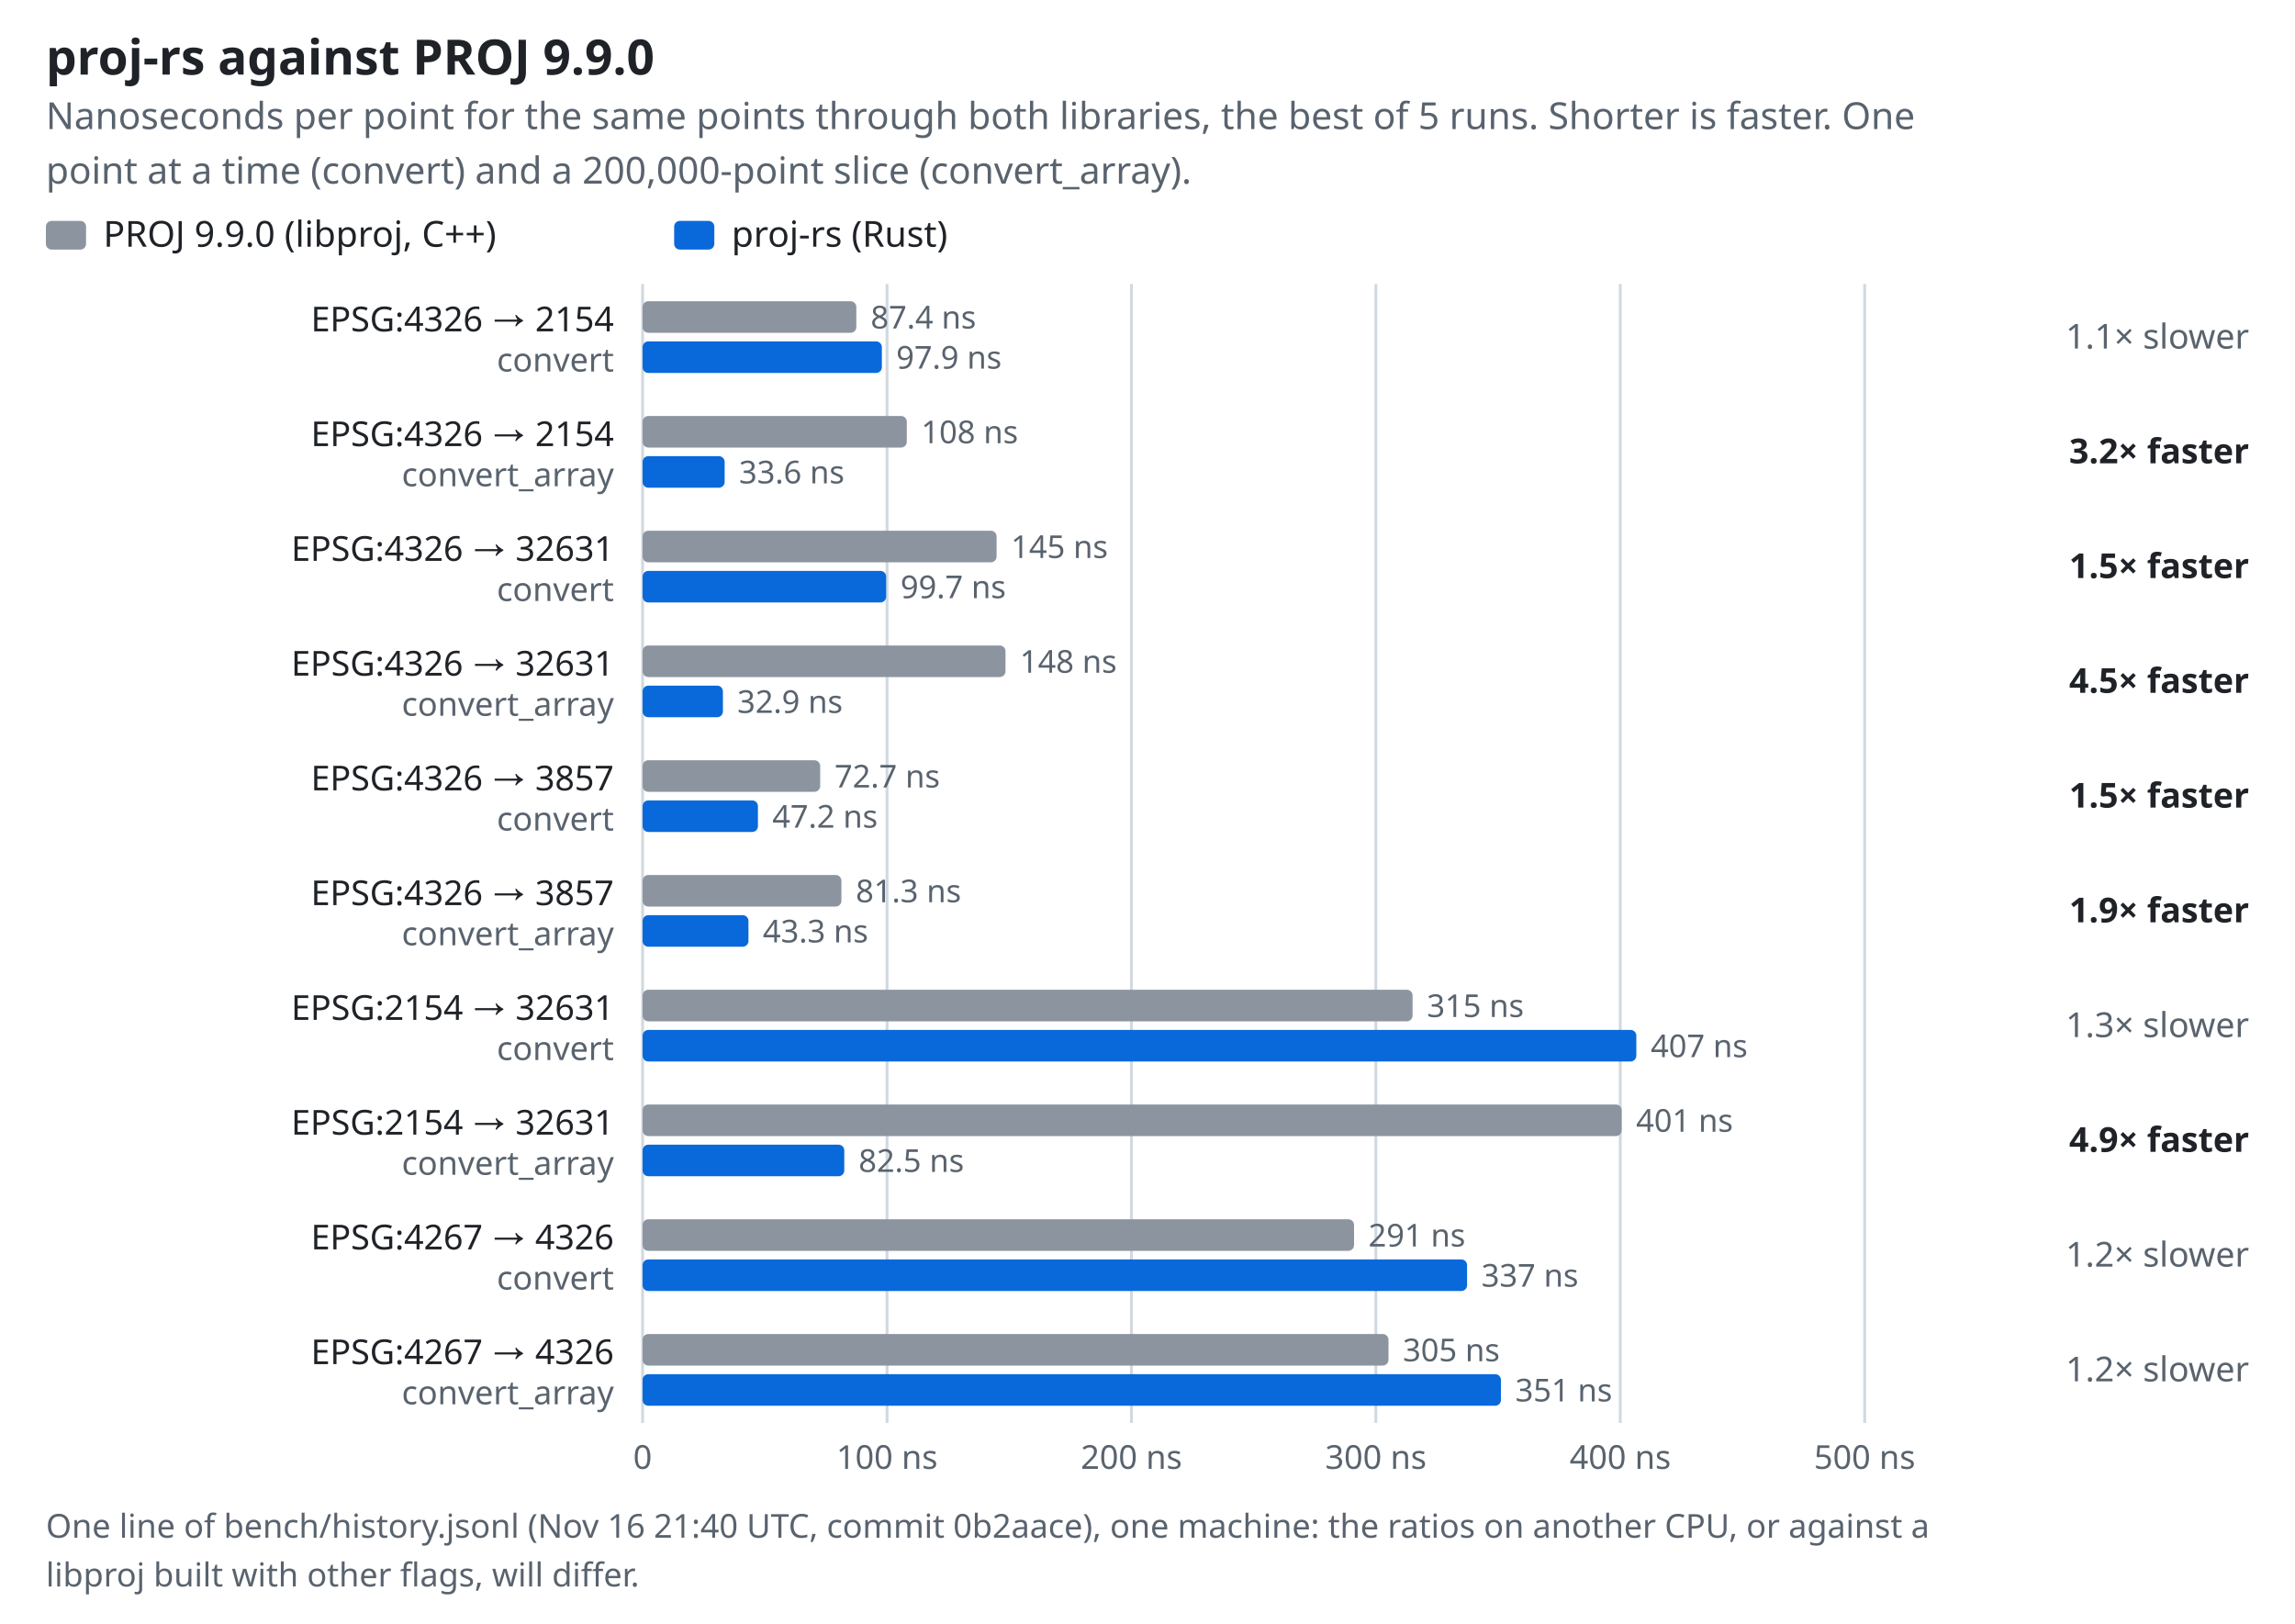
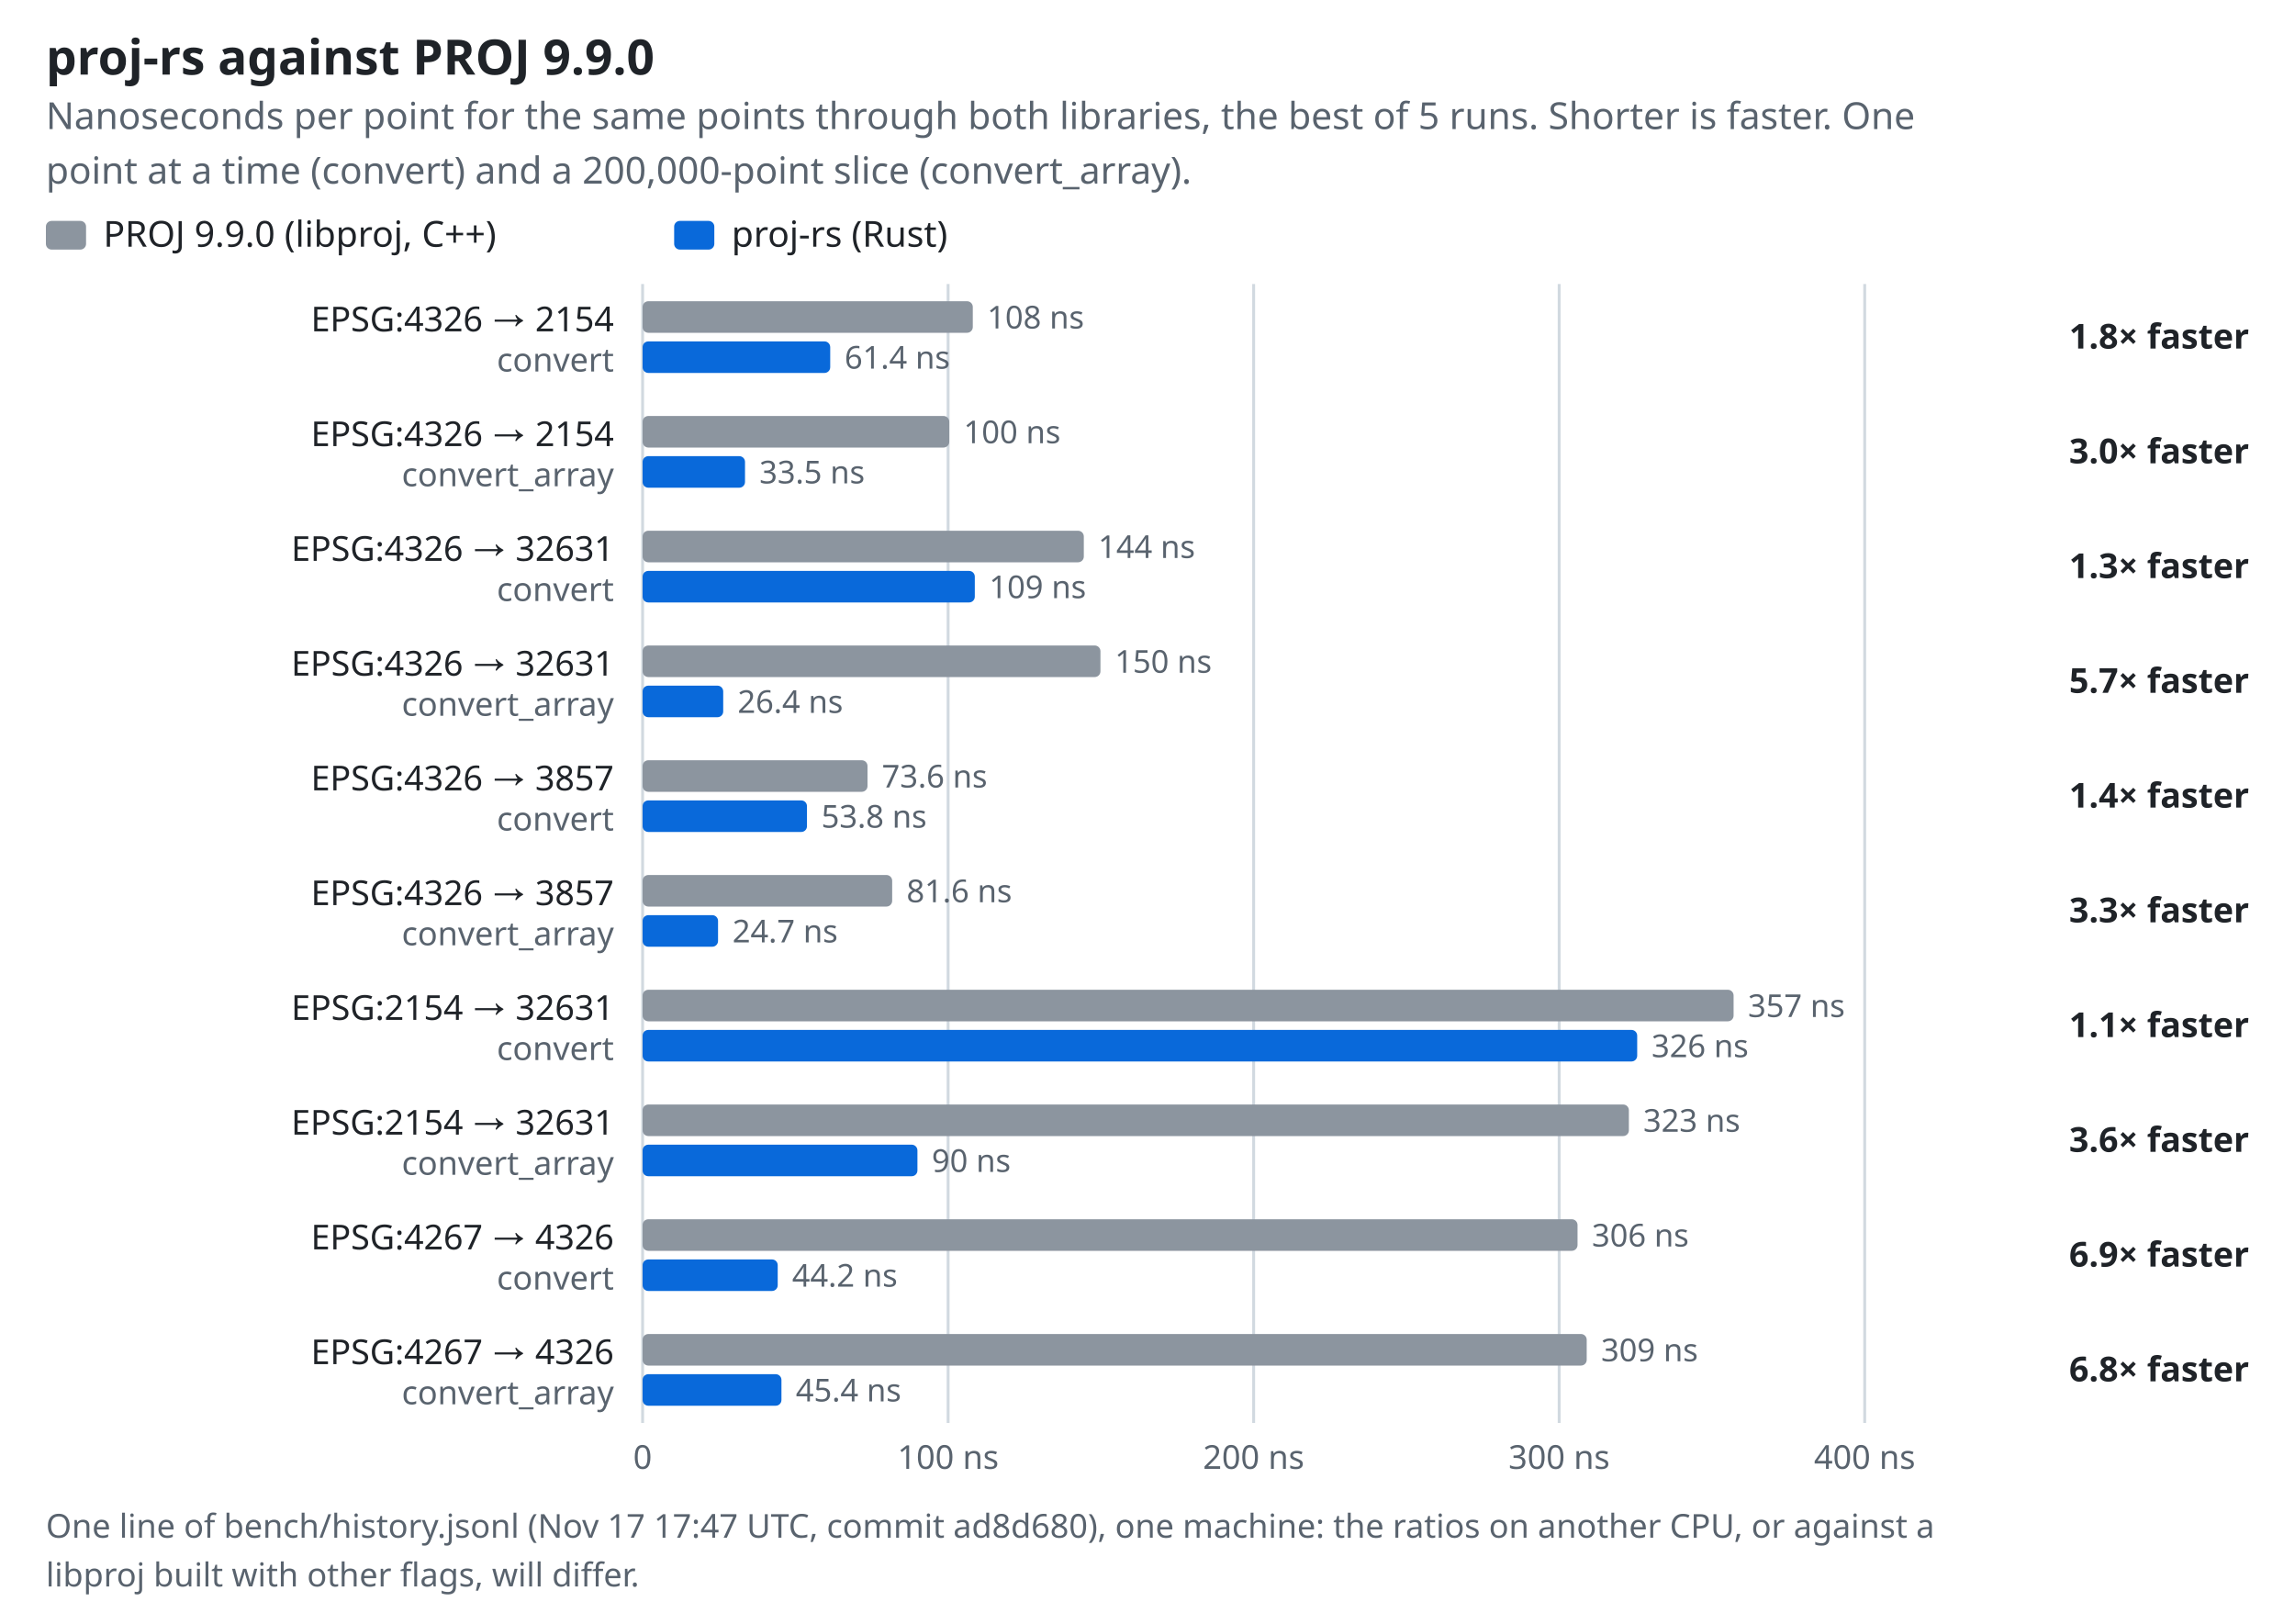
<svg xmlns="http://www.w3.org/2000/svg" width="800" height="566" viewBox="0 0 800 566" role="img" aria-label="proj-rs against PROJ 9.9.0">
  <style>text{font-family:-apple-system, BlinkMacSystemFont, 'Segoe UI', 'Noto Sans', Helvetica, Arial, sans-serif;fill:#1f2328}.d{fill:#59636e}.b{font-weight:600}.v{font-variant-numeric:tabular-nums}.g{stroke:#d1d9e0}.proj{fill:#8c959f}.ours{fill:#0969da}</style>
  <text x="16" y="26" font-size="17" class="b">proj-rs against PROJ 9.9.0</text>
  <text x="16" y="45" font-size="13" class="d">Nanoseconds per point for the same points through both libraries, the best of 5 runs. Shorter is faster. One</text>
  <text x="16" y="64" font-size="13" class="d">point at a time (convert) and a 200,000-point slice (convert_array).</text>
  <rect x="16" y="77" width="14" height="10" rx="2" class="proj" />
  <text x="36" y="86" font-size="12.5">PROJ 9.9.0 (libproj, C++)</text>
  <rect x="235" y="77" width="14" height="10" rx="2" class="ours" />
  <text x="255" y="86" font-size="12.5">proj-rs (Rust)</text>
  <line x1="224" y1="99" x2="224" y2="496" class="g" />
  <text x="224" y="512" font-size="11.5" text-anchor="middle" class="d v">0</text>
-   <line x1="309.2" y1="99" x2="309.2" y2="496" class="g" />
-   <text x="309.2" y="512" font-size="11.5" text-anchor="middle" class="d v">100 ns</text>
-   <line x1="394.4" y1="99" x2="394.4" y2="496" class="g" />
-   <text x="394.4" y="512" font-size="11.5" text-anchor="middle" class="d v">200 ns</text>
-   <line x1="479.6" y1="99" x2="479.6" y2="496" class="g" />
-   <text x="479.6" y="512" font-size="11.5" text-anchor="middle" class="d v">300 ns</text>
-   <line x1="564.8" y1="99" x2="564.8" y2="496" class="g" />
-   <text x="564.8" y="512" font-size="11.5" text-anchor="middle" class="d v">400 ns</text>
+   <line x1="330.5" y1="99" x2="330.5" y2="496" class="g" />
+   <text x="330.5" y="512" font-size="11.5" text-anchor="middle" class="d v">100 ns</text>
+   <line x1="437" y1="99" x2="437" y2="496" class="g" />
+   <text x="437" y="512" font-size="11.5" text-anchor="middle" class="d v">200 ns</text>
+   <line x1="543.5" y1="99" x2="543.5" y2="496" class="g" />
+   <text x="543.5" y="512" font-size="11.5" text-anchor="middle" class="d v">300 ns</text>
  <line x1="650" y1="99" x2="650" y2="496" class="g" />
-   <text x="650" y="512" font-size="11.5" text-anchor="middle" class="d v">500 ns</text>
+   <text x="650" y="512" font-size="11.5" text-anchor="middle" class="d v">400 ns</text>
  <text x="214" y="115.5" font-size="12" text-anchor="end">EPSG:4326 → 2154</text>
  <text x="214" y="129.5" font-size="11.5" text-anchor="end" class="d">convert</text>
-   <rect x="224" y="105" width="74.5" height="11" rx="2" class="proj" />
-   <text x="303.5" y="114.5" font-size="11" class="d v">87.4 ns</text>
-   <rect x="224" y="119" width="83.4" height="11" rx="2" class="ours" />
-   <text x="312.4" y="128.5" font-size="11" class="d v">97.9 ns</text>
-   <text x="784" y="121.5" font-size="12" text-anchor="end" class="d v">1.1× slower</text>
+   <rect x="224" y="105" width="115.1" height="11" rx="2" class="proj" />
+   <text x="344.1" y="114.5" font-size="11" class="d v">108 ns</text>
+   <rect x="224" y="119" width="65.4" height="11" rx="2" class="ours" />
+   <text x="294.4" y="128.5" font-size="11" class="d v">61.4 ns</text>
+   <text x="784" y="121.5" font-size="12" text-anchor="end" class="b v">1.8× faster</text>
  <text x="214" y="155.5" font-size="12" text-anchor="end">EPSG:4326 → 2154</text>
  <text x="214" y="169.5" font-size="11.5" text-anchor="end" class="d">convert_array</text>
-   <rect x="224" y="145" width="92.1" height="11" rx="2" class="proj" />
-   <text x="321.1" y="154.5" font-size="11" class="d v">108 ns</text>
-   <rect x="224" y="159" width="28.6" height="11" rx="2" class="ours" />
-   <text x="257.6" y="168.5" font-size="11" class="d v">33.6 ns</text>
-   <text x="784" y="161.5" font-size="12" text-anchor="end" class="b v">3.2× faster</text>
+   <rect x="224" y="145" width="106.9" height="11" rx="2" class="proj" />
+   <text x="335.9" y="154.5" font-size="11" class="d v">100 ns</text>
+   <rect x="224" y="159" width="35.7" height="11" rx="2" class="ours" />
+   <text x="264.7" y="168.5" font-size="11" class="d v">33.5 ns</text>
+   <text x="784" y="161.5" font-size="12" text-anchor="end" class="b v">3.0× faster</text>
  <text x="214" y="195.5" font-size="12" text-anchor="end">EPSG:4326 → 32631</text>
  <text x="214" y="209.5" font-size="11.5" text-anchor="end" class="d">convert</text>
-   <rect x="224" y="185" width="123.4" height="11" rx="2" class="proj" />
-   <text x="352.4" y="194.5" font-size="11" class="d v">145 ns</text>
-   <rect x="224" y="199" width="84.9" height="11" rx="2" class="ours" />
-   <text x="313.9" y="208.5" font-size="11" class="d v">99.7 ns</text>
-   <text x="784" y="201.5" font-size="12" text-anchor="end" class="b v">1.5× faster</text>
+   <rect x="224" y="185" width="153.8" height="11" rx="2" class="proj" />
+   <text x="382.8" y="194.5" font-size="11" class="d v">144 ns</text>
+   <rect x="224" y="199" width="115.8" height="11" rx="2" class="ours" />
+   <text x="344.8" y="208.5" font-size="11" class="d v">109 ns</text>
+   <text x="784" y="201.5" font-size="12" text-anchor="end" class="b v">1.3× faster</text>
  <text x="214" y="235.5" font-size="12" text-anchor="end">EPSG:4326 → 32631</text>
  <text x="214" y="249.5" font-size="11.5" text-anchor="end" class="d">convert_array</text>
-   <rect x="224" y="225" width="126.5" height="11" rx="2" class="proj" />
-   <text x="355.5" y="234.5" font-size="11" class="d v">148 ns</text>
-   <rect x="224" y="239" width="28" height="11" rx="2" class="ours" />
-   <text x="257" y="248.5" font-size="11" class="d v">32.9 ns</text>
-   <text x="784" y="241.5" font-size="12" text-anchor="end" class="b v">4.5× faster</text>
+   <rect x="224" y="225" width="159.6" height="11" rx="2" class="proj" />
+   <text x="388.6" y="234.5" font-size="11" class="d v">150 ns</text>
+   <rect x="224" y="239" width="28.1" height="11" rx="2" class="ours" />
+   <text x="257.1" y="248.5" font-size="11" class="d v">26.4 ns</text>
+   <text x="784" y="241.5" font-size="12" text-anchor="end" class="b v">5.7× faster</text>
  <text x="214" y="275.5" font-size="12" text-anchor="end">EPSG:4326 → 3857</text>
  <text x="214" y="289.5" font-size="11.5" text-anchor="end" class="d">convert</text>
-   <rect x="224" y="265" width="61.9" height="11" rx="2" class="proj" />
-   <text x="290.9" y="274.5" font-size="11" class="d v">72.7 ns</text>
-   <rect x="224" y="279" width="40.2" height="11" rx="2" class="ours" />
-   <text x="269.2" y="288.5" font-size="11" class="d v">47.2 ns</text>
-   <text x="784" y="281.5" font-size="12" text-anchor="end" class="b v">1.5× faster</text>
+   <rect x="224" y="265" width="78.4" height="11" rx="2" class="proj" />
+   <text x="307.4" y="274.5" font-size="11" class="d v">73.6 ns</text>
+   <rect x="224" y="279" width="57.3" height="11" rx="2" class="ours" />
+   <text x="286.3" y="288.5" font-size="11" class="d v">53.8 ns</text>
+   <text x="784" y="281.5" font-size="12" text-anchor="end" class="b v">1.4× faster</text>
  <text x="214" y="315.5" font-size="12" text-anchor="end">EPSG:4326 → 3857</text>
  <text x="214" y="329.5" font-size="11.5" text-anchor="end" class="d">convert_array</text>
-   <rect x="224" y="305" width="69.3" height="11" rx="2" class="proj" />
-   <text x="298.3" y="314.5" font-size="11" class="d v">81.3 ns</text>
-   <rect x="224" y="319" width="36.9" height="11" rx="2" class="ours" />
-   <text x="265.9" y="328.5" font-size="11" class="d v">43.3 ns</text>
-   <text x="784" y="321.5" font-size="12" text-anchor="end" class="b v">1.9× faster</text>
+   <rect x="224" y="305" width="87" height="11" rx="2" class="proj" />
+   <text x="316" y="314.5" font-size="11" class="d v">81.6 ns</text>
+   <rect x="224" y="319" width="26.3" height="11" rx="2" class="ours" />
+   <text x="255.3" y="328.5" font-size="11" class="d v">24.7 ns</text>
+   <text x="784" y="321.5" font-size="12" text-anchor="end" class="b v">3.3× faster</text>
  <text x="214" y="355.5" font-size="12" text-anchor="end">EPSG:2154 → 32631</text>
  <text x="214" y="369.5" font-size="11.5" text-anchor="end" class="d">convert</text>
-   <rect x="224" y="345" width="268.4" height="11" rx="2" class="proj" />
-   <text x="497.4" y="354.5" font-size="11" class="d v">315 ns</text>
-   <rect x="224" y="359" width="346.4" height="11" rx="2" class="ours" />
-   <text x="575.4" y="368.5" font-size="11" class="d v">407 ns</text>
-   <text x="784" y="361.5" font-size="12" text-anchor="end" class="d v">1.3× slower</text>
+   <rect x="224" y="345" width="380.3" height="11" rx="2" class="proj" />
+   <text x="609.3" y="354.5" font-size="11" class="d v">357 ns</text>
+   <rect x="224" y="359" width="346.7" height="11" rx="2" class="ours" />
+   <text x="575.7" y="368.5" font-size="11" class="d v">326 ns</text>
+   <text x="784" y="361.5" font-size="12" text-anchor="end" class="b v">1.1× faster</text>
  <text x="214" y="395.5" font-size="12" text-anchor="end">EPSG:2154 → 32631</text>
  <text x="214" y="409.5" font-size="11.5" text-anchor="end" class="d">convert_array</text>
-   <rect x="224" y="385" width="341.3" height="11" rx="2" class="proj" />
-   <text x="570.3" y="394.5" font-size="11" class="d v">401 ns</text>
-   <rect x="224" y="399" width="70.3" height="11" rx="2" class="ours" />
-   <text x="299.3" y="408.5" font-size="11" class="d v">82.5 ns</text>
-   <text x="784" y="401.5" font-size="12" text-anchor="end" class="b v">4.9× faster</text>
+   <rect x="224" y="385" width="343.8" height="11" rx="2" class="proj" />
+   <text x="572.8" y="394.5" font-size="11" class="d v">323 ns</text>
+   <rect x="224" y="399" width="95.8" height="11" rx="2" class="ours" />
+   <text x="324.8" y="408.5" font-size="11" class="d v">90 ns</text>
+   <text x="784" y="401.5" font-size="12" text-anchor="end" class="b v">3.6× faster</text>
  <text x="214" y="435.5" font-size="12" text-anchor="end">EPSG:4267 → 4326</text>
  <text x="214" y="449.5" font-size="11.5" text-anchor="end" class="d">convert</text>
-   <rect x="224" y="425" width="248" height="11" rx="2" class="proj" />
-   <text x="477" y="434.5" font-size="11" class="d v">291 ns</text>
-   <rect x="224" y="439" width="287.4" height="11" rx="2" class="ours" />
-   <text x="516.4" y="448.5" font-size="11" class="d v">337 ns</text>
-   <text x="784" y="441.5" font-size="12" text-anchor="end" class="d v">1.2× slower</text>
+   <rect x="224" y="425" width="325.9" height="11" rx="2" class="proj" />
+   <text x="554.9" y="434.5" font-size="11" class="d v">306 ns</text>
+   <rect x="224" y="439" width="47.1" height="11" rx="2" class="ours" />
+   <text x="276.1" y="448.5" font-size="11" class="d v">44.2 ns</text>
+   <text x="784" y="441.5" font-size="12" text-anchor="end" class="b v">6.9× faster</text>
  <text x="214" y="475.5" font-size="12" text-anchor="end">EPSG:4267 → 4326</text>
  <text x="214" y="489.5" font-size="11.5" text-anchor="end" class="d">convert_array</text>
-   <rect x="224" y="465" width="260" height="11" rx="2" class="proj" />
-   <text x="489" y="474.5" font-size="11" class="d v">305 ns</text>
-   <rect x="224" y="479" width="299.2" height="11" rx="2" class="ours" />
-   <text x="528.2" y="488.5" font-size="11" class="d v">351 ns</text>
-   <text x="784" y="481.5" font-size="12" text-anchor="end" class="d v">1.2× slower</text>
-   <text x="16" y="536" font-size="11.5" class="d">One line of bench/history.jsonl (Nov 16 21:40 UTC, commit 0b2aace), one machine: the ratios on another CPU, or against a</text>
+   <rect x="224" y="465" width="329.1" height="11" rx="2" class="proj" />
+   <text x="558.1" y="474.5" font-size="11" class="d v">309 ns</text>
+   <rect x="224" y="479" width="48.4" height="11" rx="2" class="ours" />
+   <text x="277.4" y="488.5" font-size="11" class="d v">45.4 ns</text>
+   <text x="784" y="481.5" font-size="12" text-anchor="end" class="b v">6.8× faster</text>
+   <text x="16" y="536" font-size="11.5" class="d">One line of bench/history.jsonl (Nov 17 17:47 UTC, commit ad8d680), one machine: the ratios on another CPU, or against a</text>
  <text x="16" y="553" font-size="11.5" class="d">libproj built with other flags, will differ.</text>
</svg>
